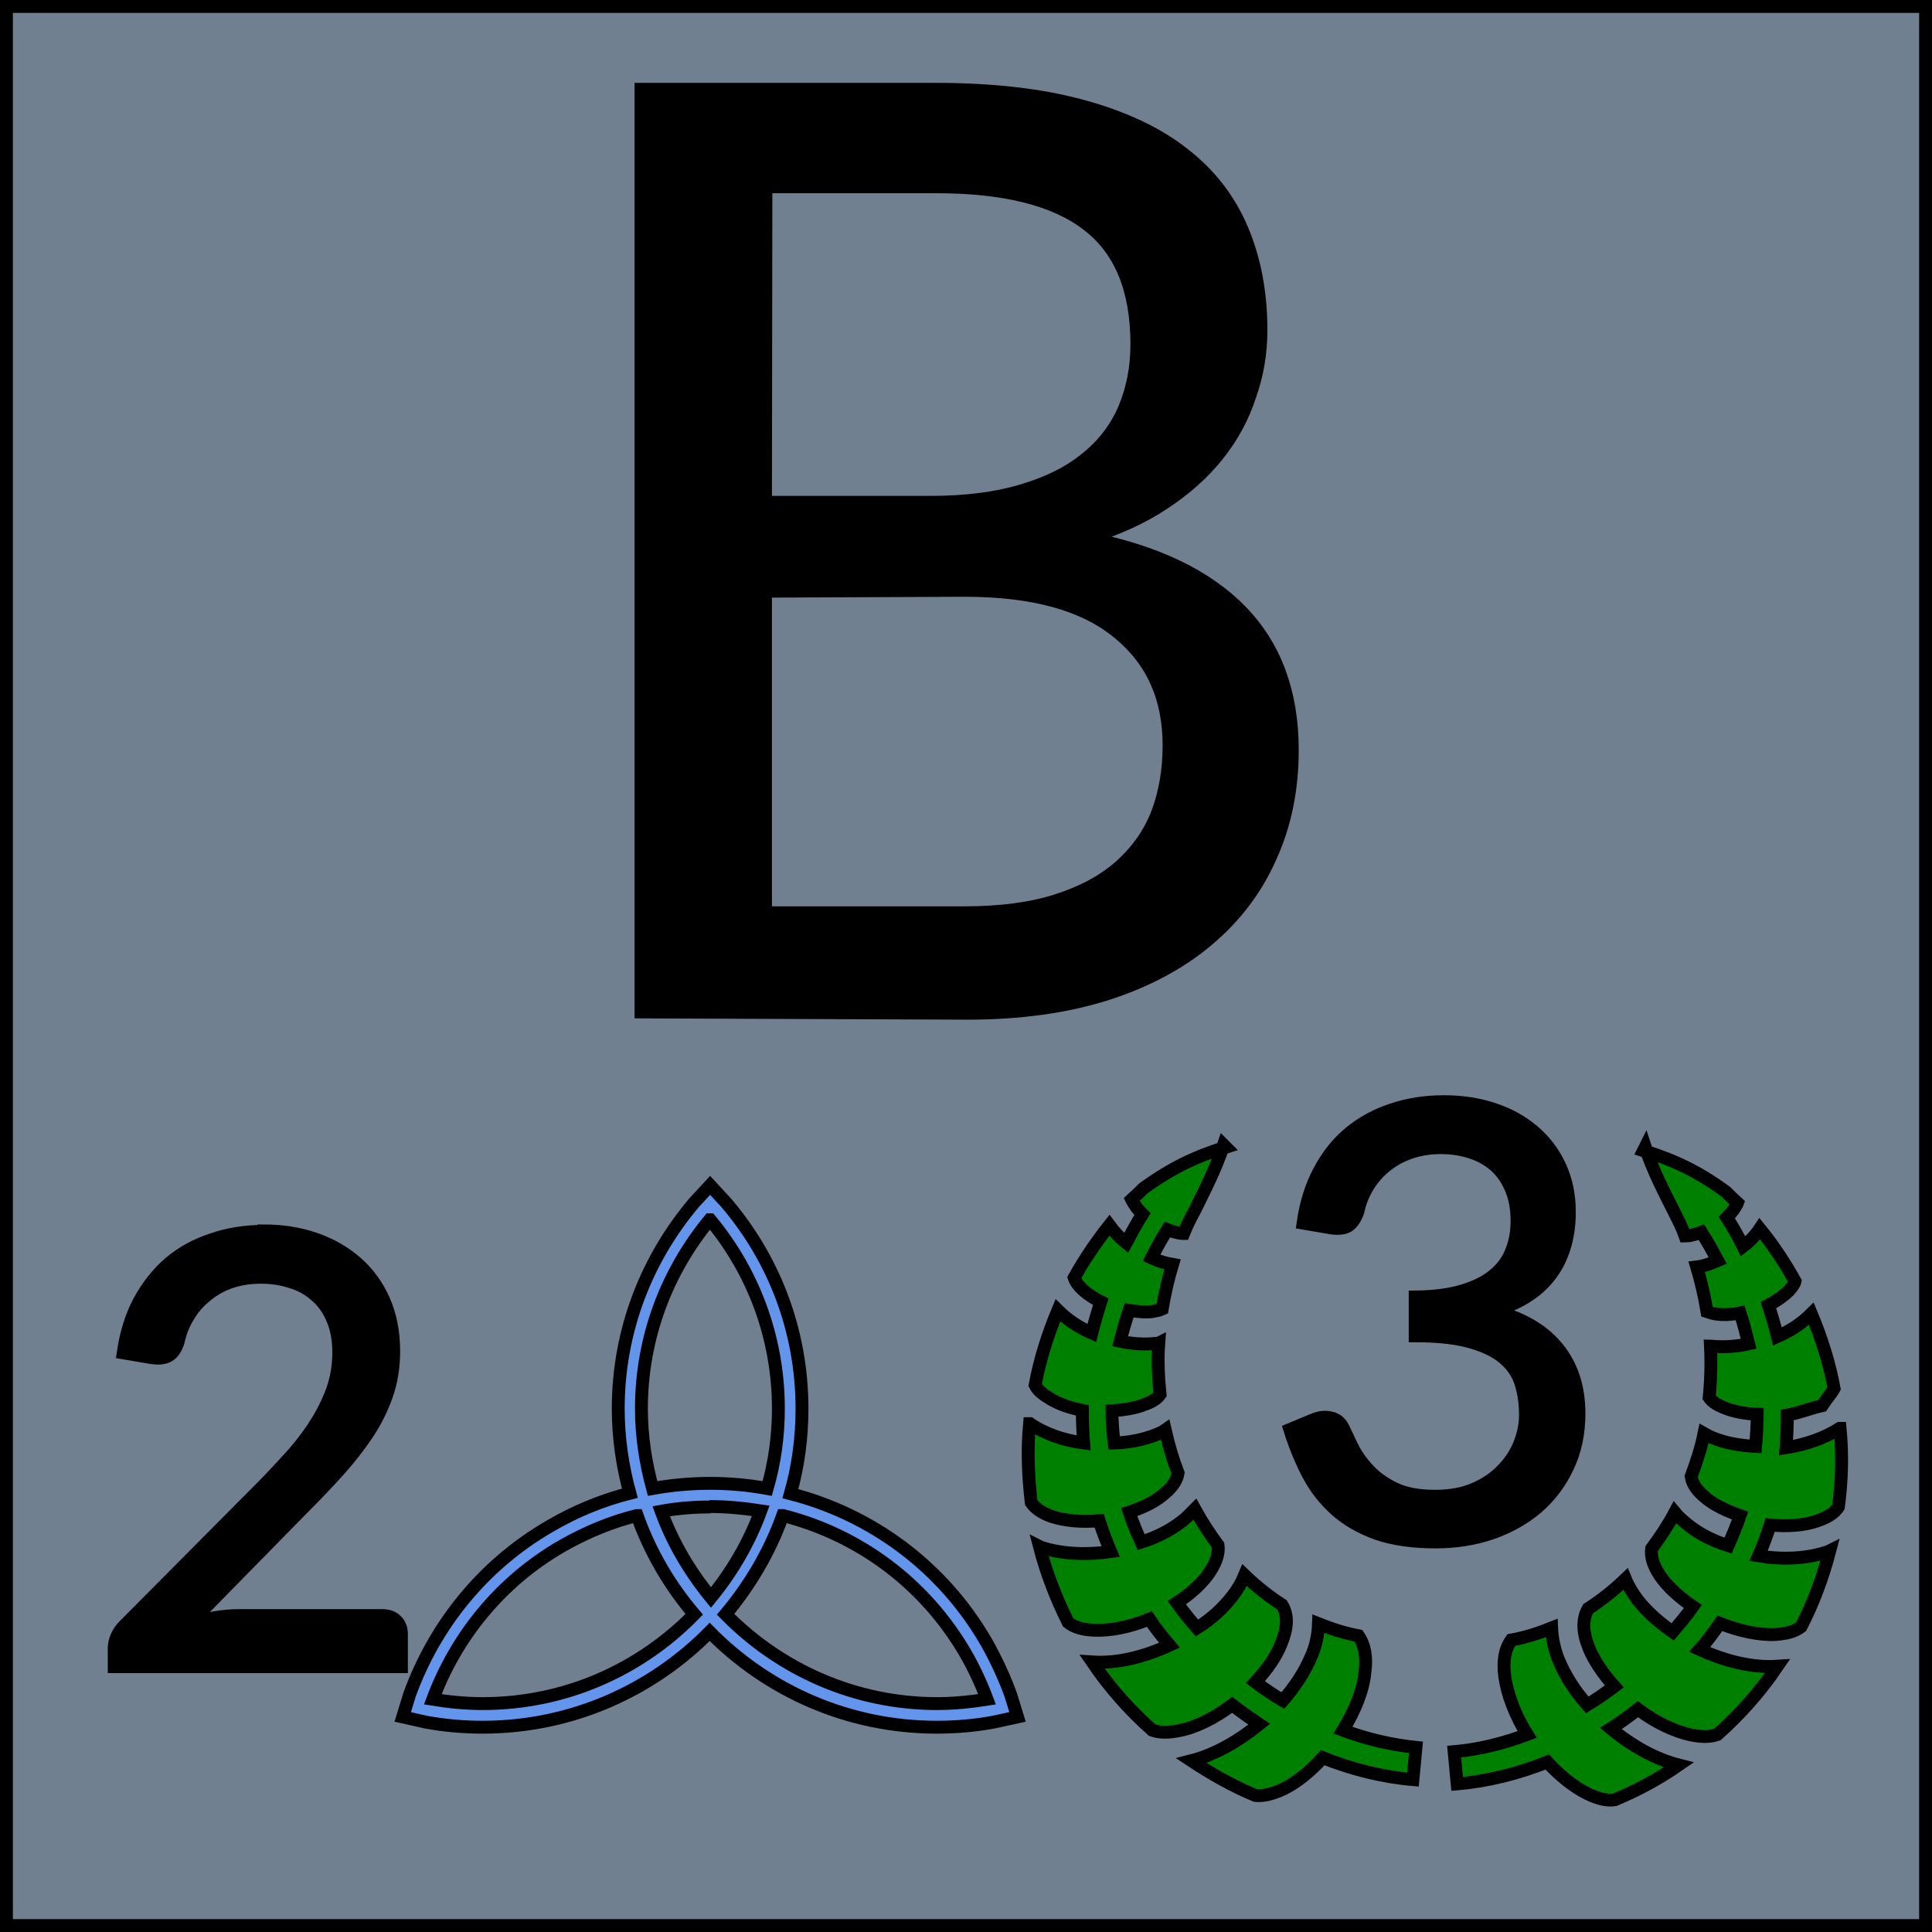
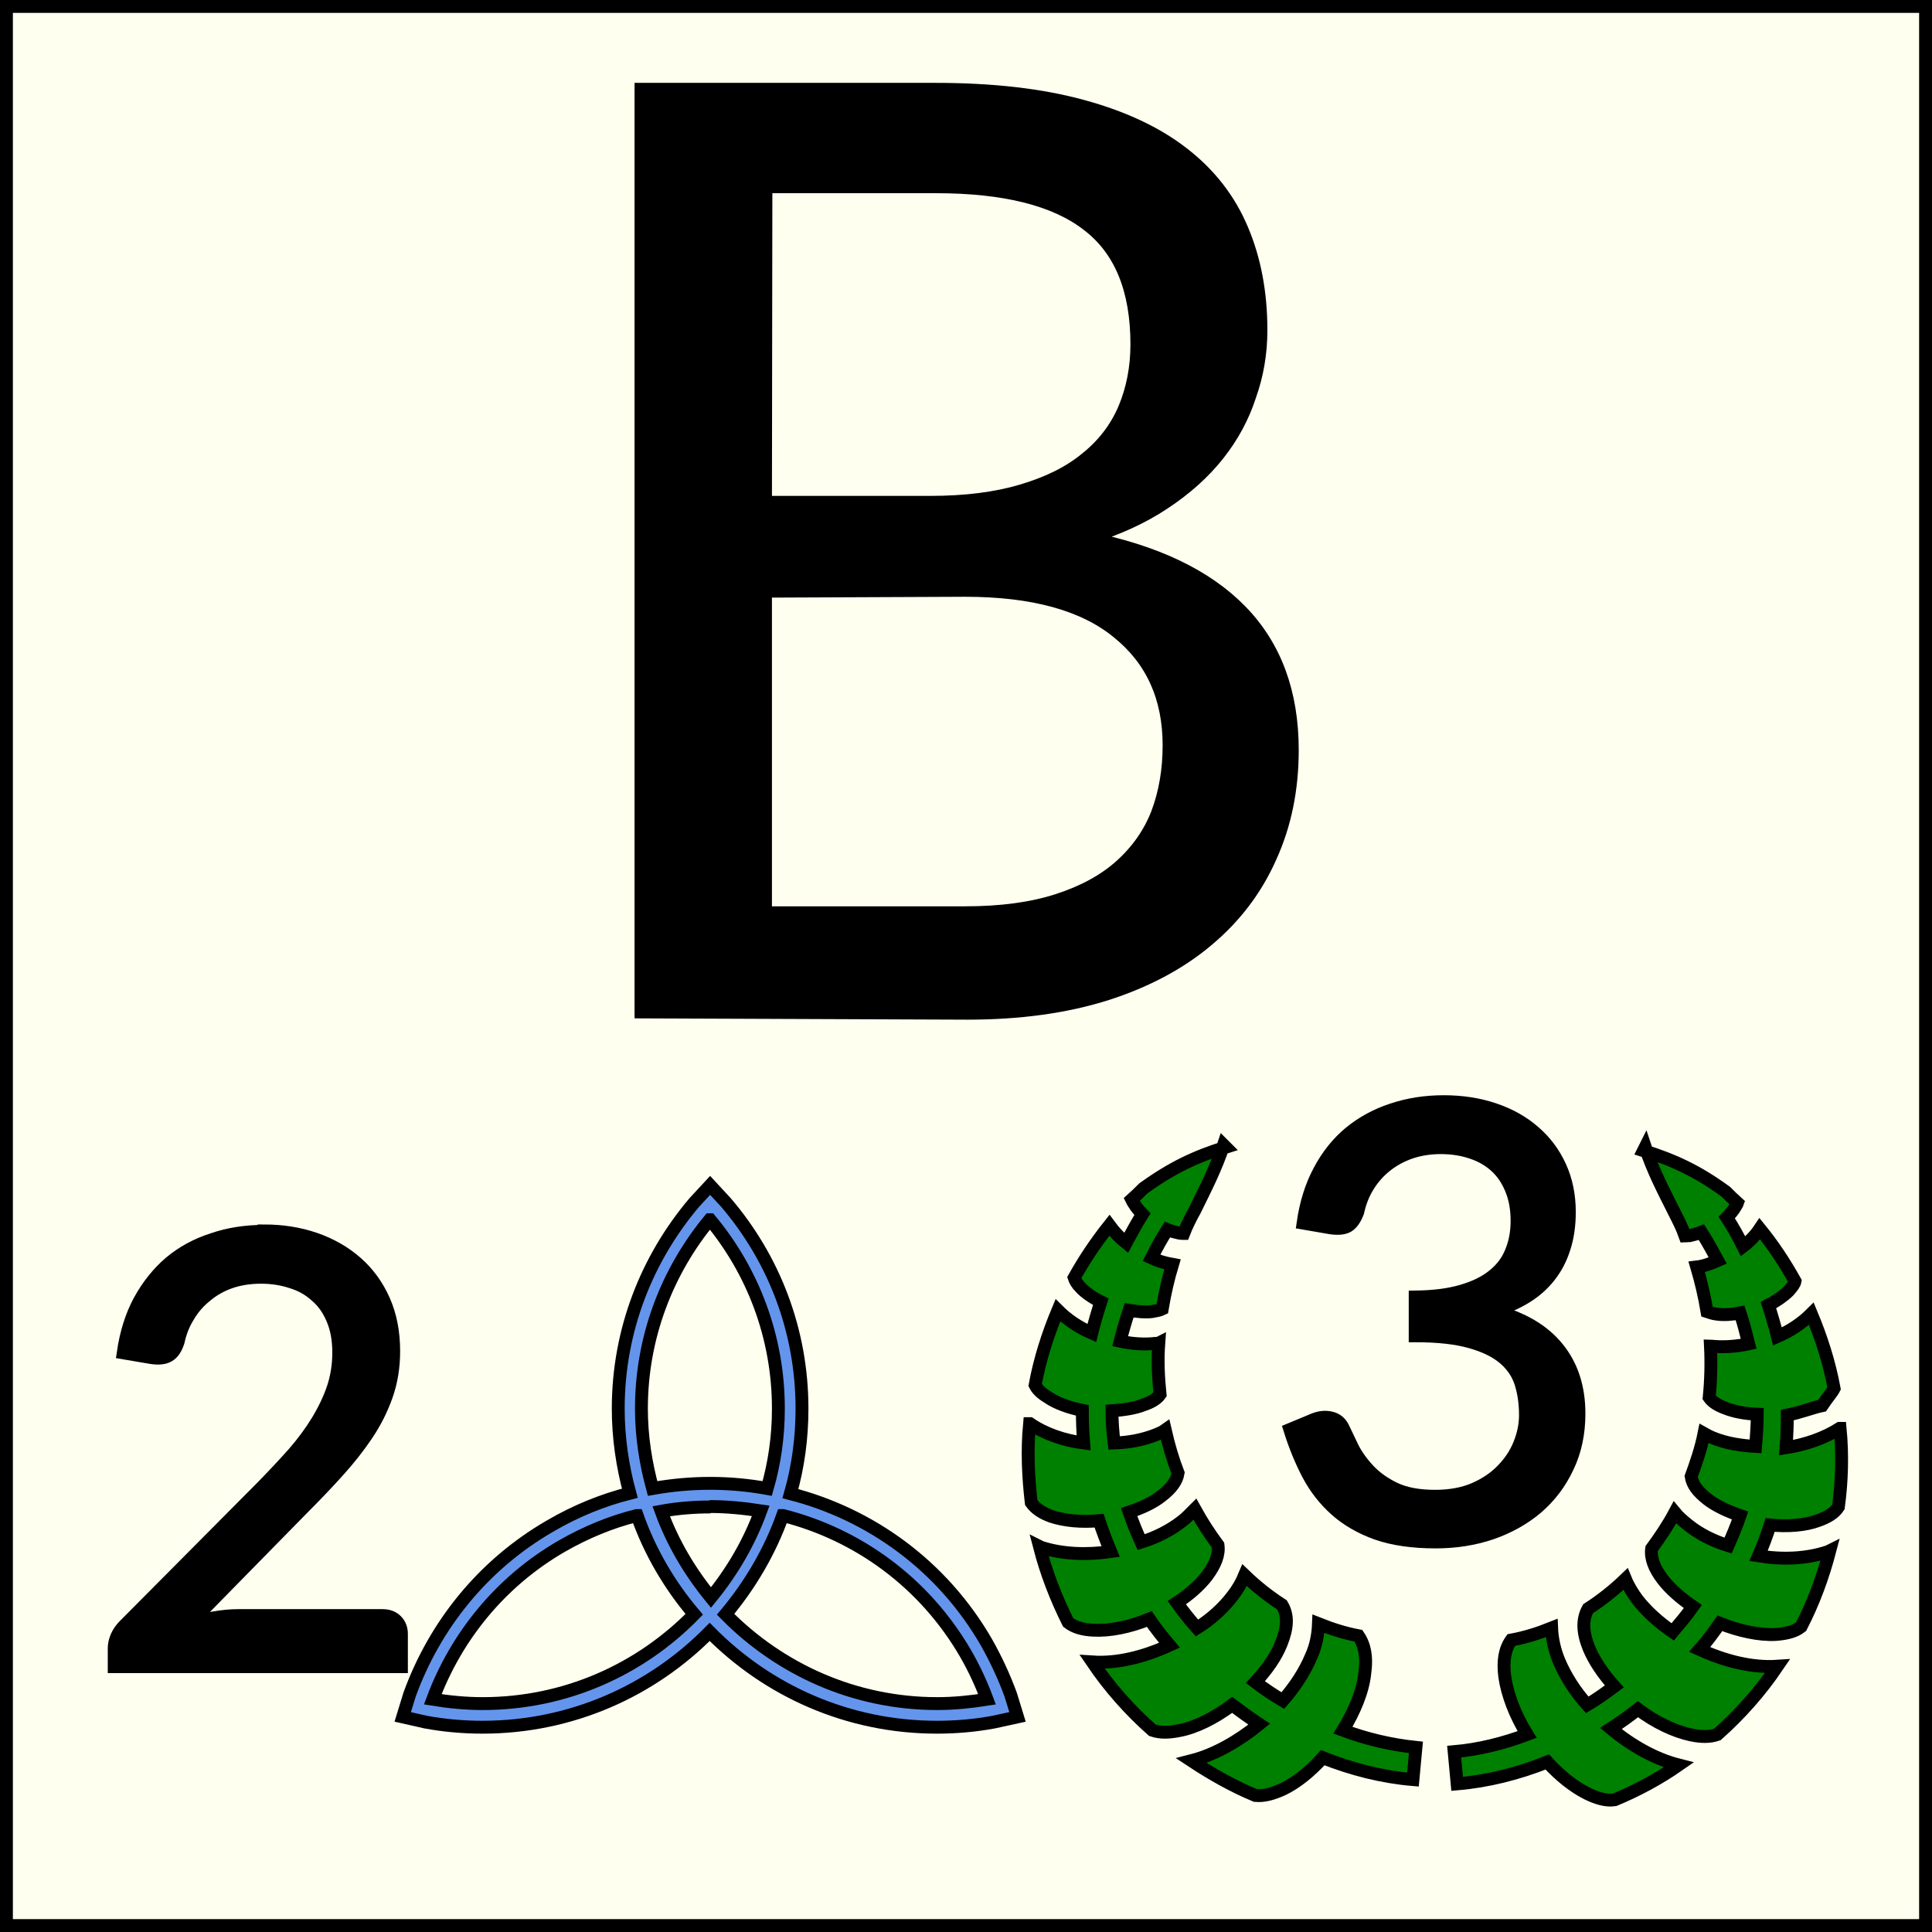
<svg xmlns="http://www.w3.org/2000/svg" height="45" width="45" viewbox="0 0 45 45">
-   <rect x="0" y="0" width="45" height="45" style="fill:#708090;stroke:#000000;stroke-width:0.6px" />
+   <rect x="0" y="0" width="45" height="45" style="fill:#fffff0;stroke:#000000;stroke-width:0.6px" />
  <path d="M 14.93,23.57 V 2.08 h 6.86 q 1.98,0 3.41,0.39 1.44,0.39 2.36,1.11 0.93,0.72 1.37,1.77 0.44,1.04 0.44,2.34 0,0.80 -0.26,1.53 -0.24,0.74 -0.74,1.37 -0.50,0.63 -1.26,1.13 -0.75,0.50 -1.77,0.81 2.36,0.47 3.56,1.70 1.20,1.23 1.20,3.24 0,1.37 -0.51,2.49 -0.50,1.13 -1.47,1.94 -0.96,0.81 -2.37,1.26 -1.41,0.44 -3.21,0.44 z m 2.90,-9.80 v 7.49 h 4.65 q 1.25,0 2.15,-0.29 0.90,-0.29 1.47,-0.80 0.59,-0.53 0.86,-1.23 0.27,-0.72 0.27,-1.58 0,-1.67 -1.19,-2.63 -1.19,-0.98 -3.56,-0.98 z m 0,-2.07 h 3.84 q 1.23,0 2.13,-0.27 0.92,-0.27 1.50,-0.75 0.60,-0.48 0.89,-1.16 0.29,-0.69 0.29,-1.50 0,-1.91 -1.14,-2.78 -1.14,-0.89 -3.54,-0.89 h -3.96 z" style="fill:#000000;stroke:#000000;stroke-width:0.3px" />
  <path d="m 16.54,28.41 c 0.99,1.19 1.59,2.72 1.59,4.40 0,0.65 -0.09,1.27 -0.26,1.86 -0.88,-0.16 -1.77,-0.16 -2.67,0 -0.16,-0.59 -0.26,-1.21 -0.26,-1.86 0,-1.67 0.60,-3.20 1.59,-4.40 z m -0.01,6.68 c 0.40,0 0.80,0.04 1.19,0.10 -0.27,0.74 -0.67,1.42 -1.16,2.02 -0.49,-0.60 -0.89,-1.27 -1.16,-2.01 0.38,-0.07 0.77,-0.10 1.15,-0.10 z m -1.69,0.21 c 0.30,0.85 0.76,1.63 1.33,2.30 -1.25,1.28 -2.99,2.08 -4.93,2.08 -0.40,0 -0.79,-0.04 -1.16,-0.10 0.54,-1.45 1.57,-2.74 3.01,-3.57 0.56,-0.32 1.14,-0.56 1.74,-0.71 z m 3.40,0 c 1.73,0.44 3.29,1.55 4.26,3.23 0.20,0.35 0.36,0.70 0.49,1.05 -0.38,0.06 -0.77,0.10 -1.16,0.10 -1.93,0 -3.67,-0.80 -4.93,-2.08 0.57,-0.68 1.03,-1.46 1.33,-2.30 z m 5.46,4.69 -0.16,-0.52 c -0.15,-0.41 -0.34,-0.82 -0.56,-1.21 -1.03,-1.79 -2.70,-2.99 -4.57,-3.47 0.18,-0.63 0.27,-1.30 0.27,-1.98 0,-1.83 -0.66,-3.50 -1.77,-4.80 l -0.37,-0.40 -0.37,0.40 c -1.10,1.30 -1.77,2.97 -1.77,4.80 0,0.68 0.10,1.35 0.27,1.97 -0.63,0.16 -1.25,0.41 -1.85,0.76 -1.58,0.91 -2.70,2.33 -3.28,3.93 L 9.38,39.99 9.91,40.11 c 0.43,0.08 0.88,0.12 1.33,0.12 2.07,0 3.94,-0.85 5.29,-2.22 1.35,1.37 3.22,2.22 5.29,2.22 0.46,0 0.90,-0.04 1.33,-0.12 z" style="fill:#6495ed;stroke:#000000;stroke-width:0.3px" />
  <path d="m 6.15,28.67 q 0.64,0 1.19,0.19 0.55,0.19 0.96,0.55 0.41,0.36 0.64,0.88 0.23,0.52 0.23,1.18 0,0.56 -0.17,1.04 -0.17,0.48 -0.46,0.91 -0.29,0.43 -0.67,0.85 -0.37,0.41 -0.79,0.83 l -2.65,2.70 q 0.28,-0.08 0.57,-0.12 0.29,-0.05 0.55,-0.05 h 3.36 q 0.20,0 0.32,0.12 0.12,0.12 0.12,0.31 v 0.76 h -6.69 v -0.43 q 0,-0.13 0.06,-0.27 0.06,-0.14 0.18,-0.26 l 3.21,-3.23 q 0.40,-0.41 0.73,-0.78 0.33,-0.38 0.56,-0.76 0.23,-0.38 0.36,-0.76 0.13,-0.39 0.13,-0.83 0,-0.44 -0.14,-0.77 -0.14,-0.34 -0.39,-0.55 -0.24,-0.22 -0.57,-0.32 -0.33,-0.11 -0.71,-0.11 -0.39,0 -0.71,0.11 -0.32,0.11 -0.57,0.32 -0.25,0.20 -0.41,0.47 -0.17,0.27 -0.24,0.60 -0.08,0.25 -0.23,0.33 -0.14,0.08 -0.40,0.04 l -0.65,-0.11 q 0.10,-0.69 0.38,-1.21 0.29,-0.53 0.71,-0.89 0.43,-0.36 0.99,-0.54 0.55,-0.19 1.20,-0.19 z" style="fill:#000000;stroke:#000000;stroke-width:0.3px" />
  <path d="m 33.627,25.66 q 0.637,0 1.176,0.182 0.539,0.182 0.924,0.518 0.392,0.336 0.609,0.812 0.217,0.476 0.217,1.057 0,0.476 -0.126,0.854 -0.119,0.371 -0.35,0.658 -0.224,0.28 -0.546,0.476 -0.322,0.196 -0.721,0.315 0.98,0.259 1.47,0.868 0.497,0.609 0.497,1.526 0,0.693 -0.266,1.246 -0.259,0.553 -0.714,0.945 -0.455,0.385 -1.064,0.595 -0.602,0.203 -1.295,0.203 -0.798,0 -1.365,-0.196 -0.567,-0.203 -0.959,-0.553 -0.392,-0.35 -0.644,-0.826 -0.252,-0.483 -0.427,-1.043 l 0.539,-0.224 q 0.21,-0.091 0.406,-0.049 0.203,0.042 0.294,0.231 0.091,0.196 0.224,0.469 0.14,0.273 0.378,0.525 0.238,0.252 0.602,0.427 0.371,0.175 0.938,0.175 0.525,0 0.917,-0.168 0.399,-0.175 0.658,-0.448 0.266,-0.273 0.399,-0.609 0.133,-0.336 0.133,-0.665 0,-0.406 -0.105,-0.742 -0.105,-0.336 -0.392,-0.581 -0.287,-0.245 -0.791,-0.385 -0.497,-0.14 -1.281,-0.14 v -0.903 q 0.644,-0.007 1.092,-0.14 0.455,-0.133 0.735,-0.364 0.287,-0.231 0.413,-0.553 0.133,-0.322 0.133,-0.714 0,-0.434 -0.14,-0.756 -0.133,-0.322 -0.371,-0.532 -0.238,-0.21 -0.567,-0.315 -0.322,-0.105 -0.7,-0.105 -0.378,0 -0.707,0.112 -0.322,0.112 -0.574,0.315 -0.245,0.196 -0.413,0.469 -0.168,0.273 -0.238,0.602 -0.091,0.245 -0.231,0.329 -0.133,0.077 -0.392,0.042 l -0.651,-0.112 q 0.098,-0.686 0.378,-1.211 0.28,-0.532 0.707,-0.889 0.434,-0.357 0.987,-0.539 0.56,-0.189 1.204,-0.189 z" style="fill:#000000;stroke:#000000;stroke-width:0.3px" />
  <path d="m 28.55,26.72 c -0.70,0.22 -1.24,0.47 -1.92,0.96 -0.09,0.09 -0.18,0.18 -0.27,0.26 0.01,0.02 0.02,0.05 0.05,0.09 0.04,0.07 0.11,0.16 0.20,0.25 -0.14,0.22 -0.26,0.45 -0.38,0.67 -0.15,-0.12 -0.28,-0.26 -0.39,-0.41 -0.31,0.39 -0.58,0.79 -0.82,1.22 0.02,0.06 0.06,0.14 0.15,0.23 0.10,0.11 0.27,0.23 0.47,0.33 -0.08,0.25 -0.15,0.49 -0.21,0.73 -0.30,-0.13 -0.57,-0.31 -0.79,-0.53 -0.23,0.55 -0.42,1.14 -0.53,1.74 0.05,0.10 0.14,0.19 0.29,0.28 0.20,0.14 0.50,0.25 0.81,0.31 0,0.26 0.01,0.51 0.03,0.76 -0.46,-0.06 -0.90,-0.21 -1.25,-0.45 0,0 -0.01,0 -0.01,0 -0.06,0.63 -0.03,1.24 0.04,1.84 0.10,0.14 0.25,0.24 0.47,0.32 0.30,0.10 0.70,0.14 1.11,0.10 0.08,0.24 0.17,0.48 0.27,0.72 -0.56,0.08 -1.13,0.06 -1.62,-0.10 -0.02,-0.01 -0.02,-0.01 -0.04,-0.02 0.16,0.62 0.39,1.21 0.67,1.77 0.14,0.11 0.34,0.17 0.59,0.18 0.37,0.02 0.84,-0.07 1.30,-0.26 0.14,0.21 0.31,0.42 0.47,0.61 -0.59,0.27 -1.21,0.43 -1.80,0.39 0.40,0.59 0.87,1.12 1.40,1.59 0.17,0.06 0.37,0.06 0.62,0.01 0.39,-0.07 0.84,-0.30 1.24,-0.60 0,0 0,0 0,0 0.21,0.16 0.42,0.31 0.63,0.45 -0.48,0.39 -1.03,0.71 -1.58,0.85 0.47,0.31 0.96,0.59 1.49,0.81 0.20,0.02 0.41,-0.04 0.65,-0.15 0.31,-0.15 0.63,-0.41 0.92,-0.73 0.68,0.27 1.39,0.45 2.10,0.51 l 0.07,-0.75 c -0.57,-0.06 -1.14,-0.19 -1.70,-0.40 0.27,-0.44 0.47,-0.92 0.51,-1.34 0.05,-0.36 0,-0.64 -0.15,-0.86 -0.32,-0.06 -0.63,-0.16 -0.93,-0.28 -0.01,0.26 -0.06,0.52 -0.17,0.76 -0.15,0.36 -0.38,0.71 -0.66,1.03 -0.22,-0.13 -0.43,-0.27 -0.64,-0.43 0.27,-0.29 0.48,-0.59 0.60,-0.89 0.15,-0.37 0.17,-0.66 0.02,-0.91 -0.31,-0.20 -0.60,-0.43 -0.87,-0.69 -0.07,0.17 -0.17,0.34 -0.28,0.48 -0.22,0.29 -0.51,0.55 -0.83,0.75 -0.16,-0.18 -0.32,-0.38 -0.47,-0.59 0.28,-0.18 0.53,-0.40 0.70,-0.62 0.20,-0.27 0.29,-0.50 0.26,-0.72 -0.20,-0.27 -0.38,-0.55 -0.54,-0.84 -0.10,0.10 -0.20,0.21 -0.31,0.29 -0.27,0.21 -0.59,0.37 -0.94,0.48 -0.10,-0.22 -0.20,-0.46 -0.28,-0.70 0.30,-0.10 0.56,-0.22 0.76,-0.38 0.22,-0.17 0.35,-0.34 0.38,-0.53 -0.12,-0.31 -0.22,-0.65 -0.30,-1.00 -0.07,0.05 -0.15,0.08 -0.22,0.11 -0.31,0.12 -0.63,0.18 -0.97,0.19 -0.03,-0.25 -0.05,-0.50 -0.05,-0.75 0.28,-0.02 0.54,-0.06 0.74,-0.14 0.18,-0.06 0.31,-0.14 0.38,-0.24 -0.04,-0.39 -0.06,-0.79 -0.03,-1.20 -0.02,0.01 -0.05,0.01 -0.08,0.01 -0.26,0.03 -0.54,0.01 -0.82,-0.05 0.06,-0.24 0.13,-0.48 0.21,-0.72 0.19,0.03 0.38,0.05 0.53,0.03 0.10,-0.02 0.18,-0.03 0.24,-0.06 0.06,-0.36 0.14,-0.71 0.24,-1.04 -0.17,-0.03 -0.34,-0.08 -0.49,-0.15 0.11,-0.22 0.23,-0.44 0.37,-0.66 0.10,0.04 0.18,0.06 0.27,0.08 0.05,0.01 0.08,0.01 0.11,0.01 0.07,-0.18 0.16,-0.36 0.26,-0.54 0.23,-0.47 0.49,-0.97 0.67,-1.52 z m 9.77,0 c 0.18,0.55 0.44,1.04 0.68,1.52 0.09,0.18 0.18,0.35 0.25,0.55 0.03,0 0.06,-0.01 0.11,-0.01 0.08,-0.02 0.17,-0.04 0.27,-0.08 0.14,0.22 0.26,0.44 0.38,0.66 -0.16,0.07 -0.32,0.13 -0.49,0.15 0.10,0.34 0.18,0.68 0.24,1.04 0.06,0.02 0.14,0.05 0.24,0.06 0.15,0.02 0.34,0.01 0.53,-0.03 0.08,0.24 0.14,0.48 0.20,0.72 -0.27,0.06 -0.55,0.08 -0.81,0.06 -0.02,0 -0.06,-0.01 -0.08,-0.01 0.02,0.40 0.01,0.80 -0.03,1.20 0.07,0.10 0.19,0.18 0.38,0.25 0.20,0.08 0.46,0.13 0.74,0.14 0,0.25 -0.02,0.51 -0.04,0.75 -0.34,-0.02 -0.67,-0.07 -0.97,-0.19 -0.08,-0.03 -0.16,-0.07 -0.23,-0.11 -0.07,0.35 -0.18,0.67 -0.30,1.00 0.03,0.19 0.15,0.35 0.38,0.53 0.19,0.15 0.47,0.28 0.76,0.38 -0.08,0.24 -0.18,0.47 -0.28,0.70 -0.35,-0.11 -0.67,-0.27 -0.93,-0.48 -0.11,-0.09 -0.22,-0.18 -0.31,-0.29 -0.16,0.30 -0.35,0.58 -0.54,0.84 -0.03,0.22 0.06,0.46 0.26,0.72 0.17,0.22 0.41,0.43 0.70,0.63 -0.14,0.20 -0.31,0.40 -0.47,0.59 -0.32,-0.22 -0.60,-0.47 -0.82,-0.75 -0.11,-0.15 -0.21,-0.31 -0.28,-0.48 -0.27,0.26 -0.56,0.49 -0.87,0.69 -0.14,0.25 -0.13,0.55 0.02,0.92 0.12,0.29 0.33,0.60 0.59,0.89 -0.20,0.15 -0.41,0.30 -0.63,0.43 -0.28,-0.31 -0.51,-0.67 -0.66,-1.03 -0.10,-0.24 -0.16,-0.51 -0.17,-0.76 -0.30,0.12 -0.61,0.22 -0.94,0.28 -0.15,0.21 -0.20,0.49 -0.15,0.86 0.06,0.41 0.24,0.89 0.52,1.34 -0.56,0.21 -1.13,0.35 -1.70,0.40 l 0.07,0.75 c 0.71,-0.06 1.42,-0.24 2.10,-0.51 0.29,0.32 0.62,0.58 0.92,0.73 0.24,0.12 0.46,0.18 0.65,0.15 0.53,-0.22 1.03,-0.49 1.49,-0.81 -0.55,-0.14 -1.10,-0.45 -1.58,-0.85 0.22,-0.14 0.43,-0.29 0.63,-0.45 0.41,0.31 0.86,0.52 1.24,0.60 0.24,0.05 0.44,0.05 0.61,-0.01 0.53,-0.47 1.00,-1.00 1.40,-1.59 -0.59,0.04 -1.22,-0.12 -1.81,-0.39 0.17,-0.19 0.32,-0.40 0.47,-0.61 0.45,0.18 0.92,0.28 1.30,0.26 0.26,-0.02 0.45,-0.07 0.59,-0.18 0.29,-0.56 0.51,-1.16 0.67,-1.77 -0.02,0.01 -0.02,0.01 -0.04,0.02 -0.50,0.17 -1.07,0.19 -1.62,0.10 0.10,-0.23 0.19,-0.47 0.27,-0.72 0.41,0.04 0.81,0.01 1.11,-0.10 0.23,-0.08 0.39,-0.18 0.48,-0.32 0.08,-0.59 0.10,-1.21 0.04,-1.83 0,0 0,0 -0.01,0 -0.36,0.23 -0.80,0.38 -1.25,0.45 0.02,-0.25 0.03,-0.51 0.03,-0.76 0.31,-0.06 0.61,-0.18 0.81,-0.22 0.14,-0.21 0.23,-0.30 0.28,-0.40 -0.11,-0.60 -0.30,-1.19 -0.53,-1.74 -0.22,0.22 -0.49,0.40 -0.79,0.53 -0.06,-0.24 -0.13,-0.48 -0.21,-0.73 0.19,-0.10 0.36,-0.22 0.47,-0.33 0.09,-0.10 0.14,-0.17 0.15,-0.23 -0.24,-0.43 -0.51,-0.84 -0.82,-1.22 -0.10,0.15 -0.23,0.29 -0.39,0.41 -0.11,-0.22 -0.23,-0.44 -0.38,-0.67 0.08,-0.08 0.16,-0.18 0.20,-0.25 0.02,-0.04 0.04,-0.06 0.05,-0.09 -0.09,-0.08 -0.18,-0.17 -0.27,-0.26 -0.67,-0.49 -1.22,-0.74 -1.92,-0.96 z" style="fill:#008000;stroke:#000000;stroke-width:0.3px" />
</svg>
